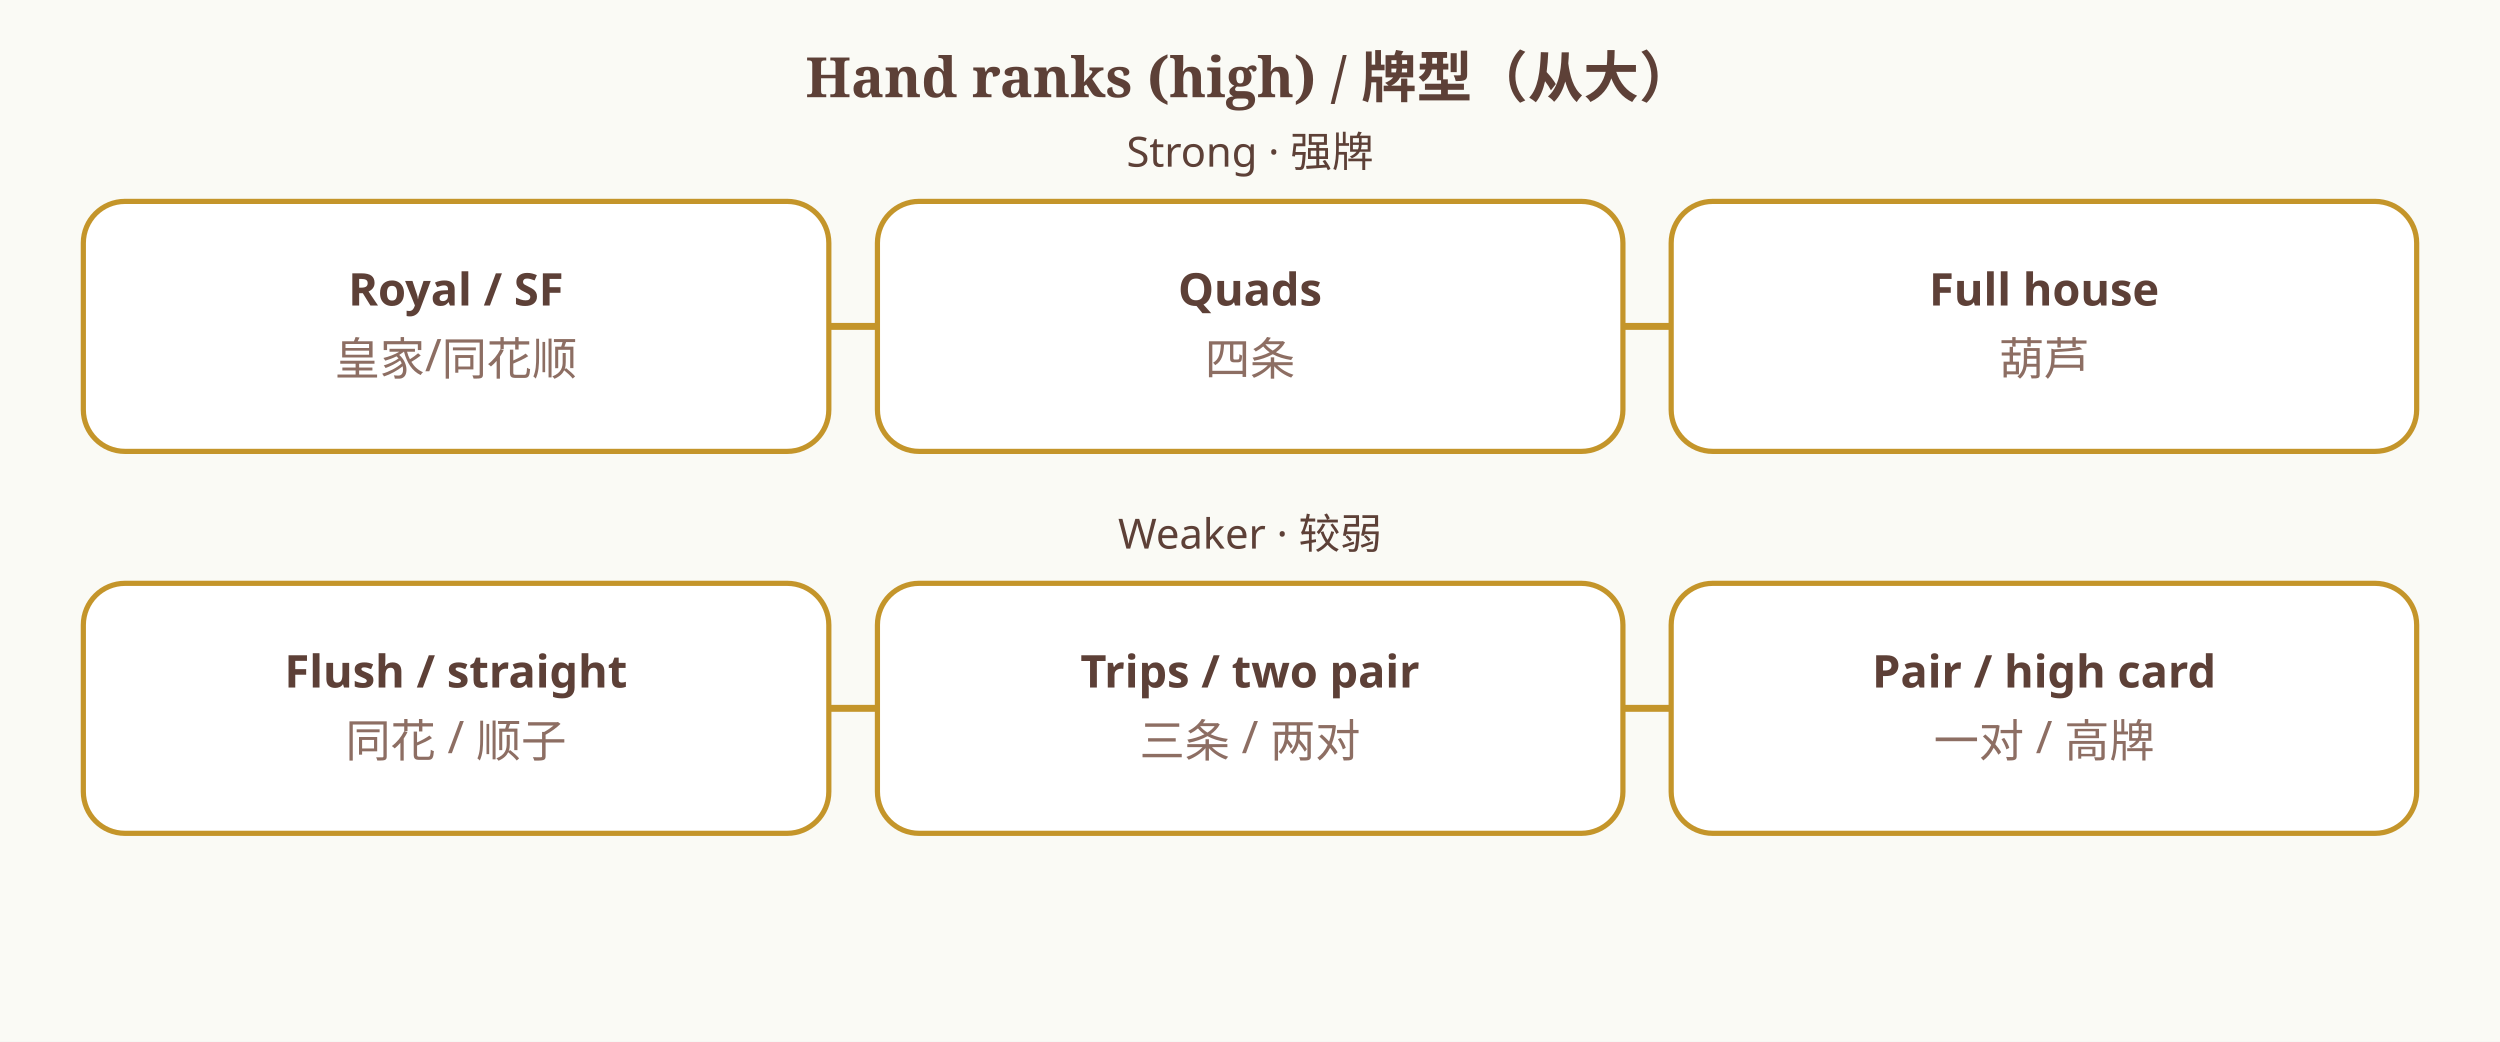
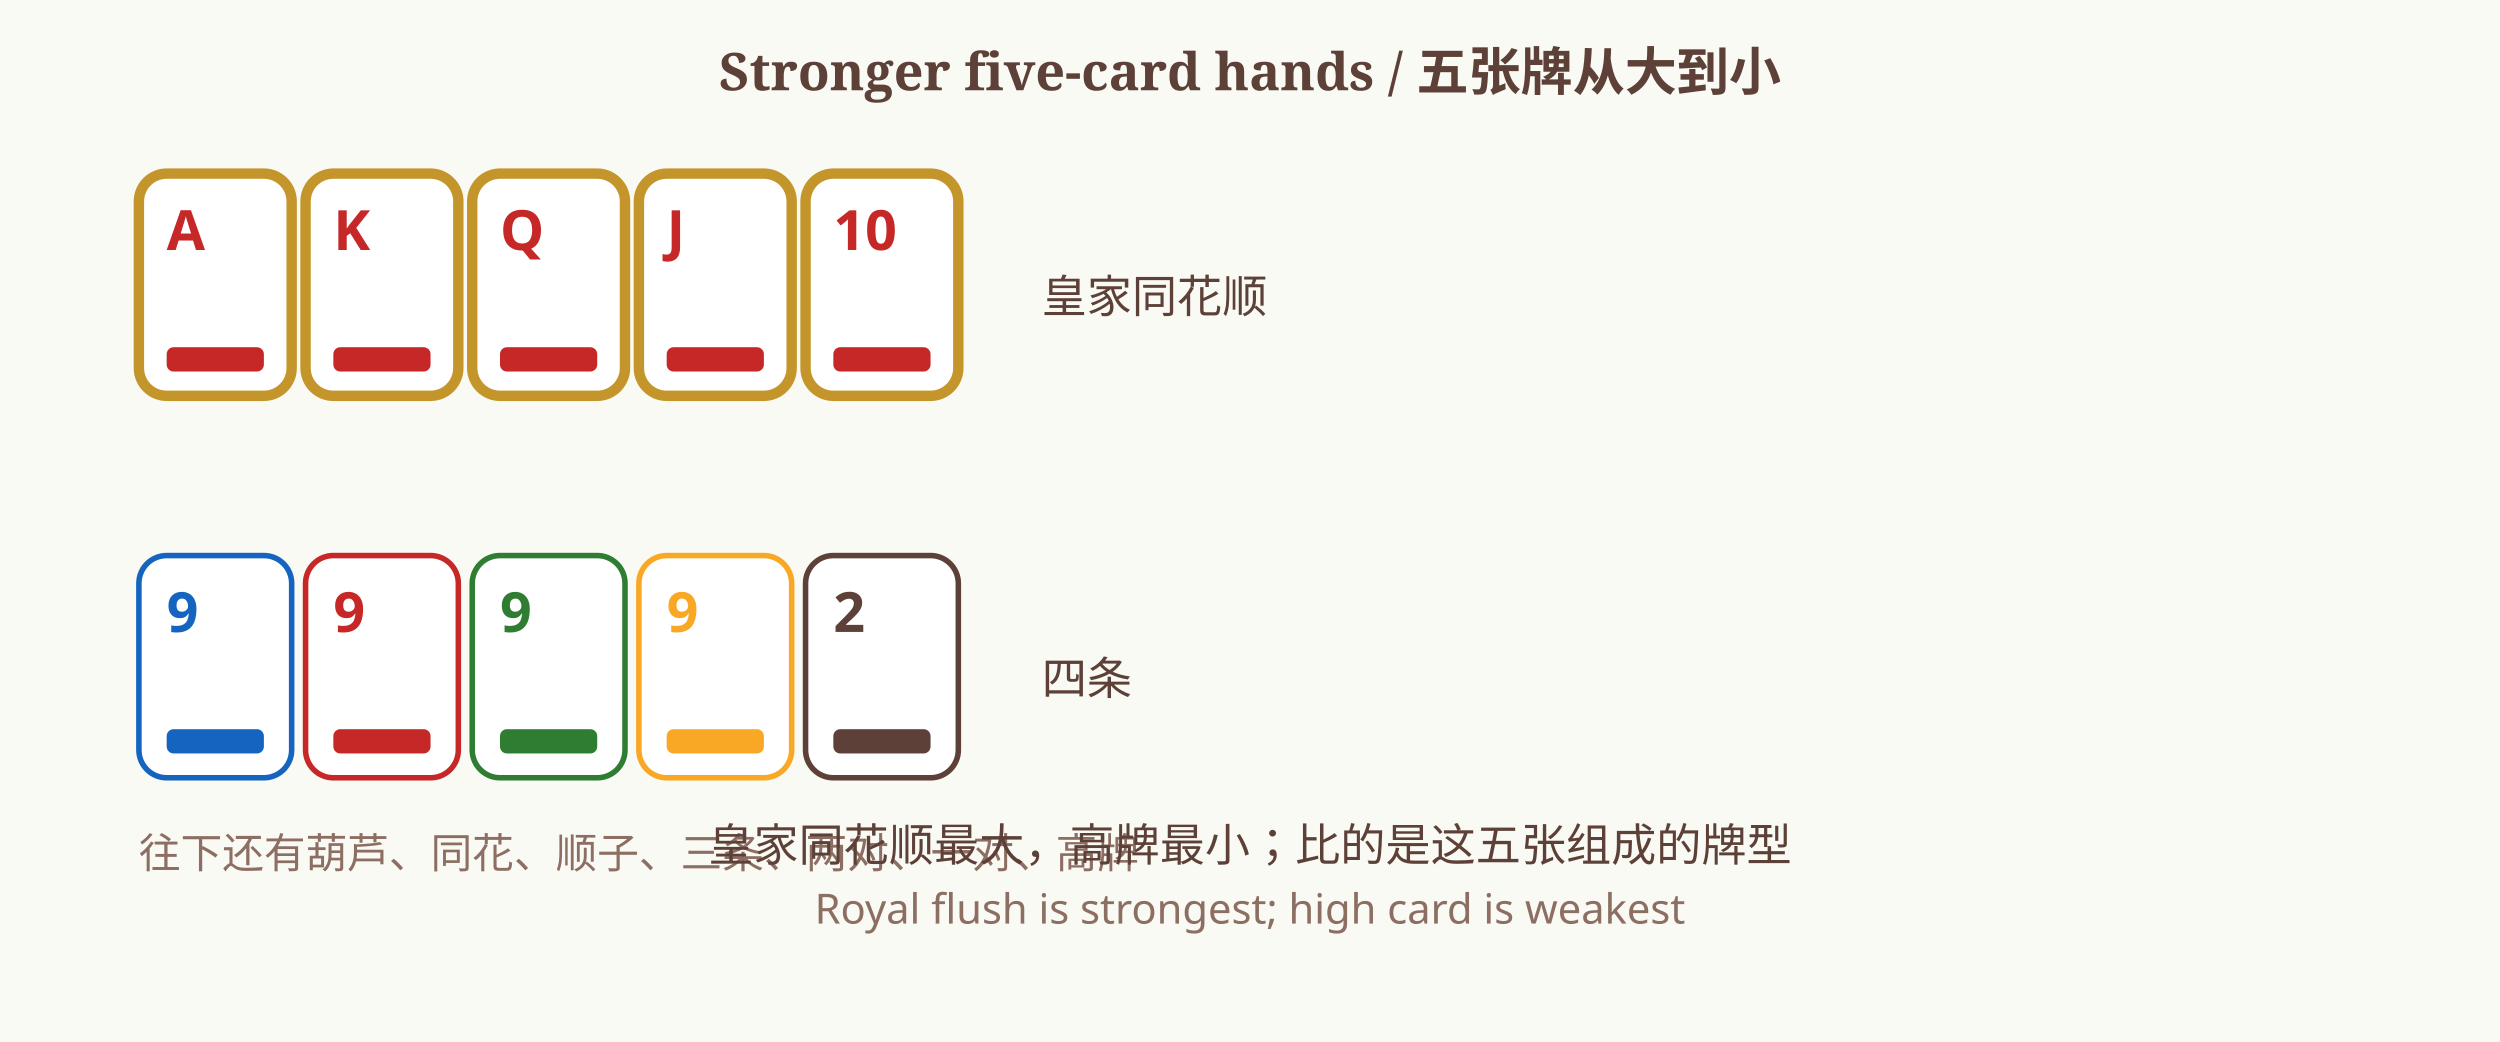
<svg xmlns="http://www.w3.org/2000/svg" viewBox="0 0 720 300" role="img">
  <rect width="720" height="300" fill="#FAFAF5" />
-   <text x="360" y="28" text-anchor="middle" font-family="Georgia, serif" font-size="16" fill="#5D4037" font-weight="700">Hand ranks (high) / 牌型（从大）</text>
-   <g font-family="'PingFang SC', 'Hiragino Sans GB', 'Microsoft YaHei', sans-serif" font-size="13" text-anchor="middle">
-     <text x="360" y="48" fill="#5D4037" font-size="12">Strong · 强牌</text>
-     <rect x="24.0" y="58" width="214.7" height="72" rx="12" fill="#fff" stroke="#C4952A" stroke-width="1.5" />
-     <text x="131.3" y="88" fill="#5D4037" font-weight="700">Royal / SF</text>
-     <text x="131.3" y="108" fill="#8D6E63">皇家/同花顺</text>
-     <path d="M238.7 94h14" stroke="#C4952A" stroke-width="2" />
-     <rect x="252.7" y="58" width="214.7" height="72" rx="12" fill="#fff" stroke="#C4952A" stroke-width="1.5" />
-     <text x="360.0" y="88" fill="#5D4037" font-weight="700">Quads</text>
-     <text x="360.0" y="108" fill="#8D6E63">四条</text>
-     <path d="M467.3 94h14" stroke="#C4952A" stroke-width="2" />
-     <rect x="481.3" y="58" width="214.7" height="72" rx="12" fill="#fff" stroke="#C4952A" stroke-width="1.5" />
-     <text x="588.7" y="88" fill="#5D4037" font-weight="700">Full house</text>
-     <text x="588.7" y="108" fill="#8D6E63">葫芦</text>
-     <text x="360" y="158" fill="#5D4037" font-size="12">Weaker · 较弱</text>
-     <rect x="24.0" y="168" width="214.7" height="72" rx="12" fill="#fff" stroke="#C4952A" stroke-width="1.5" />
-     <text x="131.3" y="198" fill="#5D4037" font-weight="700">Flush / straight</text>
-     <text x="131.3" y="218" fill="#8D6E63">同花 / 顺子</text>
-     <path d="M238.7 204h14" stroke="#C4952A" stroke-width="2" />
-     <rect x="252.7" y="168" width="214.7" height="72" rx="12" fill="#fff" stroke="#C4952A" stroke-width="1.5" />
-     <text x="360.0" y="198" fill="#5D4037" font-weight="700">Trips / two pair</text>
-     <text x="360.0" y="218" fill="#8D6E63">三条 / 两对</text>
-     <path d="M467.3 204h14" stroke="#C4952A" stroke-width="2" />
-     <rect x="481.3" y="168" width="214.7" height="72" rx="12" fill="#fff" stroke="#C4952A" stroke-width="1.5" />
-     <text x="588.7" y="198" fill="#5D4037" font-weight="700">Pair / high card</text>
-     <text x="588.7" y="218" fill="#8D6E63">一对 / 高牌</text>
+   <defs>
+     <marker id="arr" markerWidth="8" markerHeight="8" refX="6" refY="4" orient="auto">
+       <path d="M0 0l8 4-8 4z" fill="#C4952A" />
+     </marker>
+   </defs>
+   <text x="360" y="26" text-anchor="middle" font-family="Georgia, serif" font-size="15" fill="#5D4037" font-weight="700">Stronger five-card hands / 五张牌从大到小</text>
+   <g>
+     <rect x="40" y="50" width="44" height="64" rx="8" fill="#fff" stroke="#C4952A" stroke-width="3" />
+     <text x="48" y="72" font-family="'PingFang SC', 'Hiragino Sans GB', 'Microsoft YaHei', sans-serif" font-size="16" font-weight="700" fill="#C62828">A</text>
+     <rect x="48" y="100" width="28" height="7" rx="2" fill="#C62828" />
  </g>
+   <g>
+     <rect x="88" y="50" width="44" height="64" rx="8" fill="#fff" stroke="#C4952A" stroke-width="3" />
+     <text x="96" y="72" font-family="'PingFang SC', 'Hiragino Sans GB', 'Microsoft YaHei', sans-serif" font-size="16" font-weight="700" fill="#C62828">K</text>
+     <rect x="96" y="100" width="28" height="7" rx="2" fill="#C62828" />
+   </g>
+   <g>
+     <rect x="136" y="50" width="44" height="64" rx="8" fill="#fff" stroke="#C4952A" stroke-width="3" />
+     <text x="144" y="72" font-family="'PingFang SC', 'Hiragino Sans GB', 'Microsoft YaHei', sans-serif" font-size="16" font-weight="700" fill="#C62828">Q</text>
+     <rect x="144" y="100" width="28" height="7" rx="2" fill="#C62828" />
+   </g>
+   <g>
+     <rect x="184" y="50" width="44" height="64" rx="8" fill="#fff" stroke="#C4952A" stroke-width="3" />
+     <text x="192" y="72" font-family="'PingFang SC', 'Hiragino Sans GB', 'Microsoft YaHei', sans-serif" font-size="16" font-weight="700" fill="#C62828">J</text>
+     <rect x="192" y="100" width="28" height="7" rx="2" fill="#C62828" />
+   </g>
+   <g>
+     <rect x="232" y="50" width="44" height="64" rx="8" fill="#fff" stroke="#C4952A" stroke-width="3" />
+     <text x="240" y="72" font-family="'PingFang SC', 'Hiragino Sans GB', 'Microsoft YaHei', sans-serif" font-size="16" font-weight="700" fill="#C62828">10</text>
+     <rect x="240" y="100" width="28" height="7" rx="2" fill="#C62828" />
+   </g>
+   <text x="300" y="90" text-anchor="start" font-family="'PingFang SC', 'Hiragino Sans GB', 'Microsoft YaHei', sans-serif" font-size="13" fill="#5D4037">皇家同花顺</text>
+   <g>
+     <rect x="40" y="160" width="44" height="64" rx="8" fill="#fff" stroke="#1565C0" stroke-width="1.6" />
+     <text x="48" y="182" font-family="'PingFang SC', 'Hiragino Sans GB', 'Microsoft YaHei', sans-serif" font-size="16" font-weight="700" fill="#1565C0">9</text>
+     <rect x="48" y="210" width="28" height="7" rx="2" fill="#1565C0" />
+   </g>
+   <g>
+     <rect x="88" y="160" width="44" height="64" rx="8" fill="#fff" stroke="#C62828" stroke-width="1.6" />
+     <text x="96" y="182" font-family="'PingFang SC', 'Hiragino Sans GB', 'Microsoft YaHei', sans-serif" font-size="16" font-weight="700" fill="#C62828">9</text>
+     <rect x="96" y="210" width="28" height="7" rx="2" fill="#C62828" />
+   </g>
+   <g>
+     <rect x="136" y="160" width="44" height="64" rx="8" fill="#fff" stroke="#2E7D32" stroke-width="1.6" />
+     <text x="144" y="182" font-family="'PingFang SC', 'Hiragino Sans GB', 'Microsoft YaHei', sans-serif" font-size="16" font-weight="700" fill="#2E7D32">9</text>
+     <rect x="144" y="210" width="28" height="7" rx="2" fill="#2E7D32" />
+   </g>
+   <g>
+     <rect x="184" y="160" width="44" height="64" rx="8" fill="#fff" stroke="#F9A825" stroke-width="1.6" />
+     <text x="192" y="182" font-family="'PingFang SC', 'Hiragino Sans GB', 'Microsoft YaHei', sans-serif" font-size="16" font-weight="700" fill="#F9A825">9</text>
+     <rect x="192" y="210" width="28" height="7" rx="2" fill="#F9A825" />
+   </g>
+   <g>
+     <rect x="232" y="160" width="44" height="64" rx="8" fill="#fff" stroke="#5D4037" stroke-width="1.6" />
+     <text x="240" y="182" font-family="'PingFang SC', 'Hiragino Sans GB', 'Microsoft YaHei', sans-serif" font-size="16" font-weight="700" fill="#5D4037">2</text>
+     <rect x="240" y="210" width="28" height="7" rx="2" fill="#5D4037" />
+   </g>
+   <text x="300" y="200" text-anchor="start" font-family="'PingFang SC', 'Hiragino Sans GB', 'Microsoft YaHei', sans-serif" font-size="13" fill="#5D4037">四条</text>
+   <text x="40" y="250" text-anchor="start" font-family="'PingFang SC', 'Hiragino Sans GB', 'Microsoft YaHei', sans-serif" font-size="12" fill="#8D6E63">往下还有葫芦、同花、顺子、三条、两对、一对、高牌</text>
+   <text x="360" y="248" text-anchor="middle" font-family="'PingFang SC', 'Hiragino Sans GB', 'Microsoft YaHei', sans-serif" font-size="13" fill="#5D4037">皇家同花顺最大，高牌最小；比的是这五张组成的牌型</text>
+   <text x="360" y="266" text-anchor="middle" font-family="'PingFang SC', 'Hiragino Sans GB', 'Microsoft YaHei', sans-serif" font-size="12" fill="#8D6E63">Royal flush is strongest; high card is weakest</text>
</svg>
